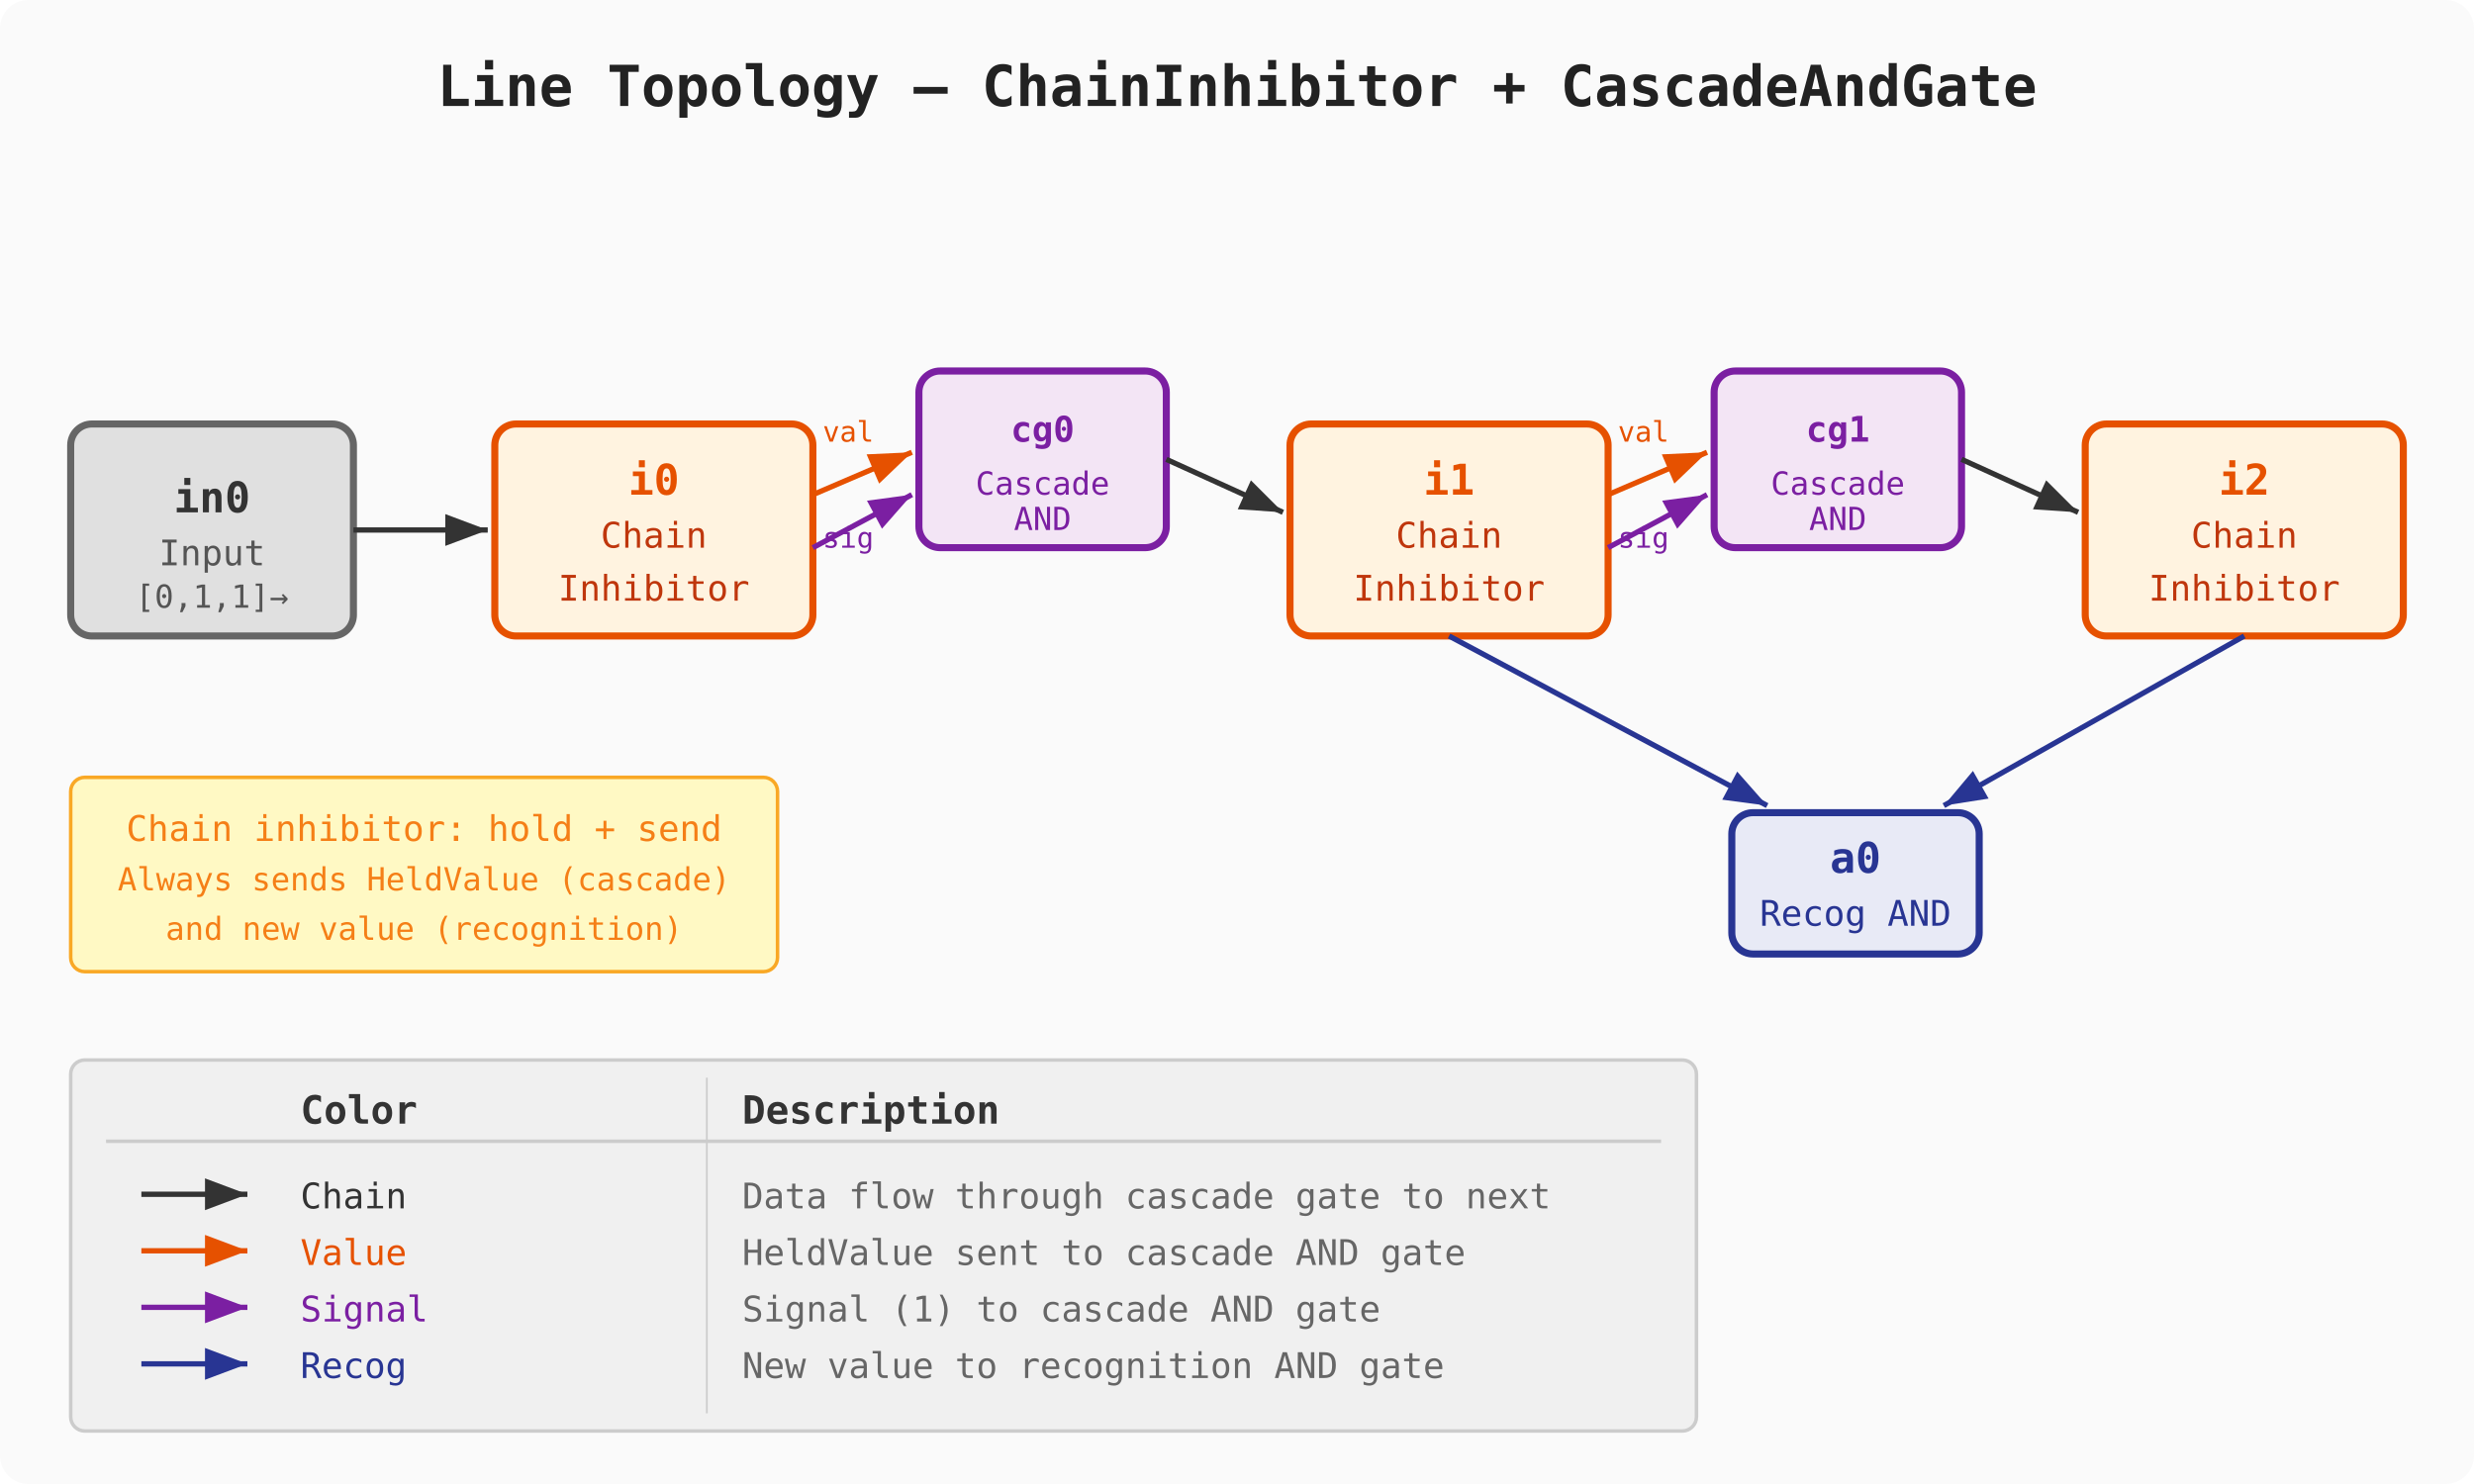
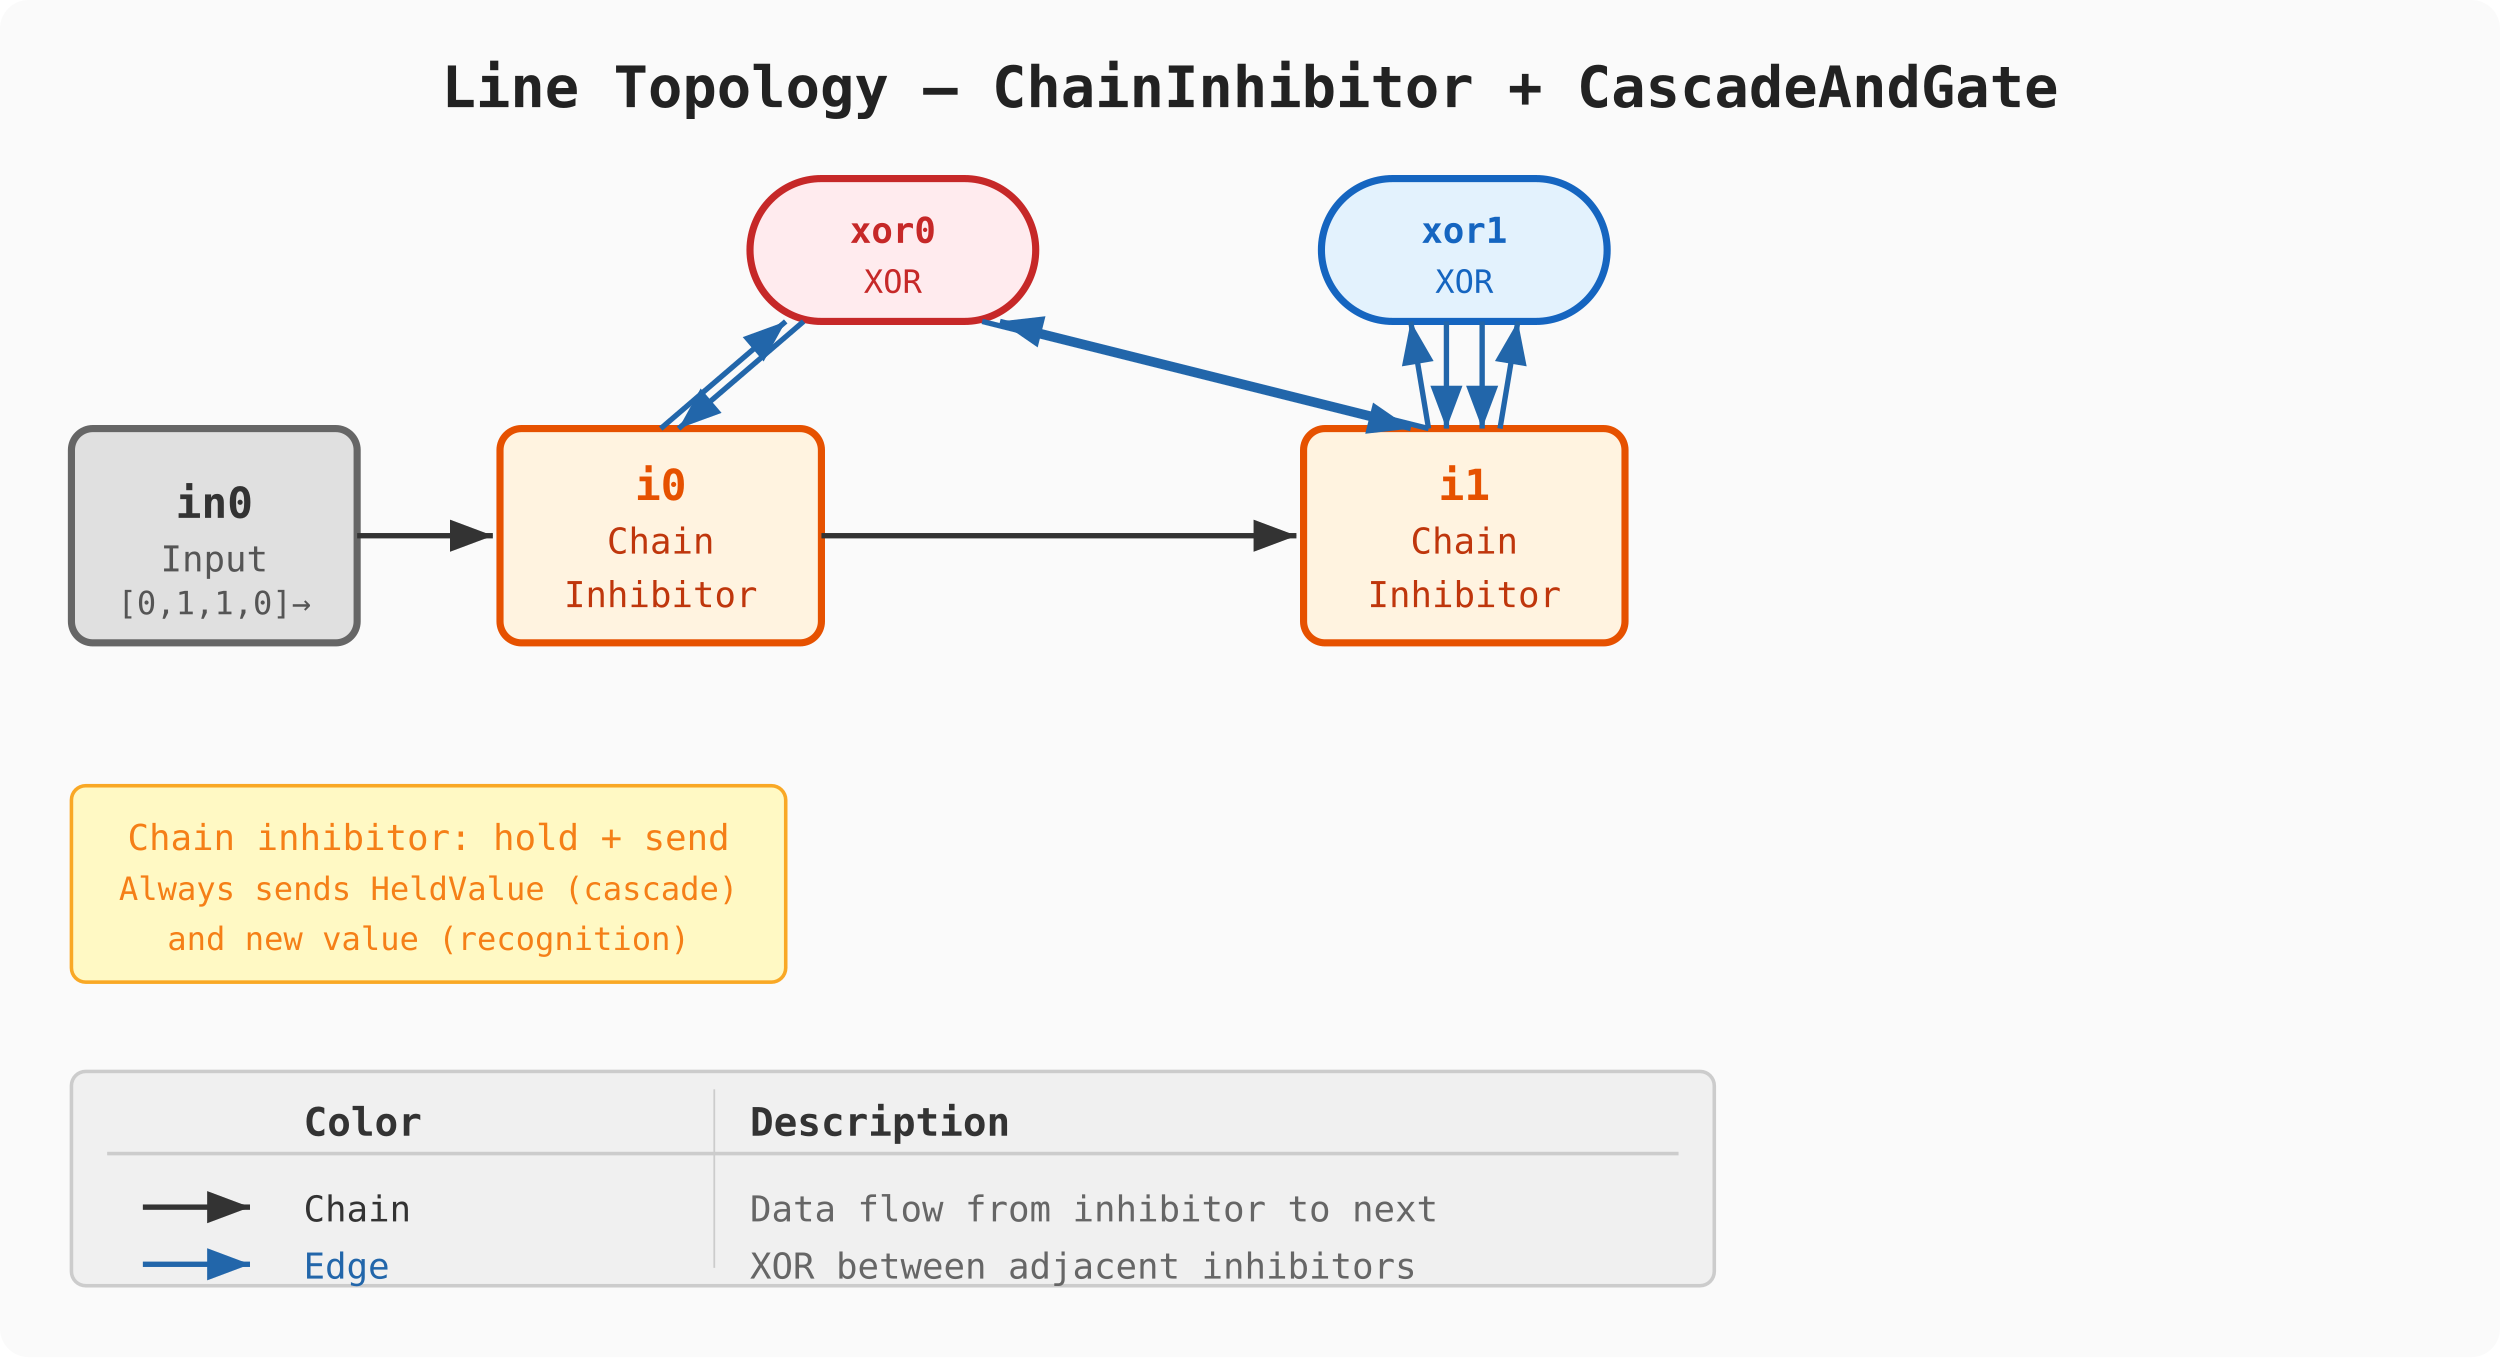
- <svg xmlns="http://www.w3.org/2000/svg" viewBox="0 0 700 420" font-family="monospace" font-size="12">
+ <svg xmlns="http://www.w3.org/2000/svg" viewBox="0 0 700 380" font-family="monospace" font-size="12">
  <defs>
    <marker id="arrow" markerWidth="8" markerHeight="6" refX="8" refY="3" orient="auto">
      <path d="M0,0 L8,3 L0,6" fill="#333" />
    </marker>
-     <marker id="arrow-orange" markerWidth="8" markerHeight="6" refX="8" refY="3" orient="auto">
-       <path d="M0,0 L8,3 L0,6" fill="#e65100" />
-     </marker>
-     <marker id="arrow-indigo" markerWidth="8" markerHeight="6" refX="8" refY="3" orient="auto">
-       <path d="M0,0 L8,3 L0,6" fill="#283593" />
-     </marker>
-     <marker id="arrow-purple" markerWidth="8" markerHeight="6" refX="8" refY="3" orient="auto">
-       <path d="M0,0 L8,3 L0,6" fill="#7b1fa2" />
+     <marker id="arrow-blue" markerWidth="8" markerHeight="6" refX="8" refY="3" orient="auto">
+       <path d="M0,0 L8,3 L0,6" fill="#2266aa" />
    </marker>
  </defs>
-   <rect width="700" height="420" fill="#fafafa" rx="8" />
+   <rect width="700" height="380" fill="#fafafa" rx="8" />
  <text x="350" y="30" text-anchor="middle" font-size="16" font-weight="bold" fill="#222">Line Topology — ChainInhibitor + CascadeAndGate</text>
+   <rect x="210" y="50" width="80" height="40" fill="#ffebee" stroke="#c62828" rx="20" stroke-width="2" />
+   <text x="250" y="68" text-anchor="middle" font-weight="bold" font-size="10" fill="#c62828">xor0</text>
+   <text x="250" y="82" text-anchor="middle" font-size="9" fill="#c62828">XOR</text>
+   <rect x="370" y="50" width="80" height="40" fill="#e3f2fd" stroke="#1565c0" rx="20" stroke-width="2" />
+   <text x="410" y="68" text-anchor="middle" font-weight="bold" font-size="10" fill="#1565c0">xor1</text>
+   <text x="410" y="82" text-anchor="middle" font-size="9" fill="#1565c0">XOR</text>
  <rect x="20" y="120" width="80" height="60" fill="#e0e0e0" stroke="#666" rx="6" stroke-width="2" />
  <text x="60" y="145" text-anchor="middle" font-weight="bold" fill="#333">in0</text>
  <text x="60" y="160" text-anchor="middle" font-size="10" fill="#555">Input</text>
-   <text x="60" y="172" text-anchor="middle" font-size="9" fill="#555">[0,1,1]→</text>
+   <text x="60" y="172" text-anchor="middle" font-size="9" fill="#555">[0,1,1,0]→</text>
  <rect x="140" y="120" width="90" height="60" fill="#fff3e0" stroke="#e65100" rx="6" stroke-width="2" />
  <text x="185" y="140" text-anchor="middle" font-weight="bold" fill="#e65100">i0</text>
  <text x="185" y="155" text-anchor="middle" font-size="10" fill="#bf360c">Chain</text>
  <text x="185" y="170" text-anchor="middle" font-size="10" fill="#bf360c">Inhibitor</text>
-   <rect x="260" y="105" width="70" height="50" fill="#f3e5f5" stroke="#7b1fa2" rx="6" stroke-width="2" />
-   <text x="295" y="125" text-anchor="middle" font-weight="bold" font-size="10" fill="#7b1fa2">cg0</text>
-   <text x="295" y="140" text-anchor="middle" font-size="9" fill="#7b1fa2">Cascade</text>
-   <text x="295" y="150" text-anchor="middle" font-size="9" fill="#7b1fa2">AND</text>
  <rect x="365" y="120" width="90" height="60" fill="#fff3e0" stroke="#e65100" rx="6" stroke-width="2" />
  <text x="410" y="140" text-anchor="middle" font-weight="bold" fill="#e65100">i1</text>
  <text x="410" y="155" text-anchor="middle" font-size="10" fill="#bf360c">Chain</text>
  <text x="410" y="170" text-anchor="middle" font-size="10" fill="#bf360c">Inhibitor</text>
-   <rect x="485" y="105" width="70" height="50" fill="#f3e5f5" stroke="#7b1fa2" rx="6" stroke-width="2" />
-   <text x="520" y="125" text-anchor="middle" font-weight="bold" font-size="10" fill="#7b1fa2">cg1</text>
-   <text x="520" y="140" text-anchor="middle" font-size="9" fill="#7b1fa2">Cascade</text>
-   <text x="520" y="150" text-anchor="middle" font-size="9" fill="#7b1fa2">AND</text>
-   <rect x="590" y="120" width="90" height="60" fill="#fff3e0" stroke="#e65100" rx="6" stroke-width="2" />
-   <text x="635" y="140" text-anchor="middle" font-weight="bold" fill="#e65100">i2</text>
-   <text x="635" y="155" text-anchor="middle" font-size="10" fill="#bf360c">Chain</text>
-   <text x="635" y="170" text-anchor="middle" font-size="10" fill="#bf360c">Inhibitor</text>
-   <rect x="490" y="230" width="70" height="40" fill="#e8eaf6" stroke="#283593" rx="6" stroke-width="2" />
-   <text x="525" y="247" text-anchor="middle" font-weight="bold" fill="#283593">a0</text>
-   <text x="525" y="262" text-anchor="middle" font-size="10" fill="#283593">Recog AND</text>
  <line x1="100" y1="150" x2="138" y2="150" stroke="#333" stroke-width="1.5" marker-end="url(#arrow)" />
-   <line x1="230" y1="140" x2="258" y2="128" stroke="#e65100" stroke-width="1.5" marker-end="url(#arrow-orange)" />
-   <text x="240" y="125" text-anchor="middle" font-size="8" fill="#e65100">val</text>
-   <line x1="230" y1="155" x2="258" y2="140" stroke="#7b1fa2" stroke-width="1.5" marker-end="url(#arrow-purple)" />
-   <text x="240" y="155" text-anchor="middle" font-size="8" fill="#7b1fa2">sig</text>
-   <line x1="330" y1="130" x2="363" y2="145" stroke="#333" stroke-width="1.5" marker-end="url(#arrow)" />
-   <line x1="455" y1="140" x2="483" y2="128" stroke="#e65100" stroke-width="1.5" marker-end="url(#arrow-orange)" />
-   <text x="465" y="125" text-anchor="middle" font-size="8" fill="#e65100">val</text>
-   <line x1="455" y1="155" x2="483" y2="140" stroke="#7b1fa2" stroke-width="1.5" marker-end="url(#arrow-purple)" />
-   <text x="465" y="155" text-anchor="middle" font-size="8" fill="#7b1fa2">sig</text>
-   <line x1="555" y1="130" x2="588" y2="145" stroke="#333" stroke-width="1.5" marker-end="url(#arrow)" />
-   <line x1="410" y1="180" x2="500" y2="228" stroke="#283593" stroke-width="1.5" marker-end="url(#arrow-indigo)" />
-   <line x1="635" y1="180" x2="550" y2="228" stroke="#283593" stroke-width="1.5" marker-end="url(#arrow-indigo)" />
+   <line x1="230" y1="150" x2="363" y2="150" stroke="#333" stroke-width="1.5" marker-end="url(#arrow)" />
+   <line x1="185" y1="120" x2="220" y2="90" stroke="#2266aa" stroke-width="1.5" marker-end="url(#arrow-blue)" />
+   <line x1="225" y1="90" x2="190" y2="120" stroke="#2266aa" stroke-width="1.5" marker-end="url(#arrow-blue)" />
+   <line x1="400" y1="120" x2="280" y2="90" stroke="#2266aa" stroke-width="1.5" marker-end="url(#arrow-blue)" />
+   <line x1="275" y1="90" x2="395" y2="120" stroke="#2266aa" stroke-width="1.5" marker-end="url(#arrow-blue)" />
+   <line x1="400" y1="120" x2="395" y2="90" stroke="#2266aa" stroke-width="1.5" marker-end="url(#arrow-blue)" />
+   <line x1="405" y1="90" x2="405" y2="120" stroke="#2266aa" stroke-width="1.5" marker-end="url(#arrow-blue)" />
+   <line x1="420" y1="120" x2="425" y2="90" stroke="#2266aa" stroke-width="1.5" marker-end="url(#arrow-blue)" />
+   <line x1="415" y1="90" x2="415" y2="120" stroke="#2266aa" stroke-width="1.5" marker-end="url(#arrow-blue)" />
  <rect x="20" y="220" width="200" height="55" fill="#fff9c4" stroke="#f9a825" rx="4" />
  <text x="120" y="238" text-anchor="middle" font-size="10" fill="#f57f17">Chain inhibitor: hold + send</text>
  <text x="120" y="252" text-anchor="middle" font-size="9" fill="#f57f17">Always sends HeldValue (cascade)</text>
  <text x="120" y="266" text-anchor="middle" font-size="9" fill="#f57f17">and new value (recognition)</text>
-   <rect x="20" y="300" width="460" height="105" fill="#f0f0f0" rx="4" stroke="#ccc" />
+   <rect x="20" y="300" width="460" height="60" fill="#f0f0f0" rx="4" stroke="#ccc" />
  <text x="85" y="318" text-anchor="start" font-weight="bold" fill="#333" font-size="11">Color</text>
  <text x="210" y="318" text-anchor="start" font-weight="bold" fill="#333" font-size="11">Description</text>
  <line x1="30" y1="323" x2="470" y2="323" stroke="#ccc" stroke-width="1" />
-   <line x1="200" y1="305" x2="200" y2="400" stroke="#ccc" stroke-width="0.5" />
+   <line x1="200" y1="305" x2="200" y2="355" stroke="#ccc" stroke-width="0.5" />
  <line x1="40" y1="338" x2="70" y2="338" stroke="#333" stroke-width="1.5" marker-end="url(#arrow)" />
  <text x="85" y="342" text-anchor="start" fill="#333" font-size="10">Chain</text>
-   <text x="210" y="342" text-anchor="start" fill="#666" font-size="10">Data flow through cascade gate to next</text>
-   <line x1="40" y1="354" x2="70" y2="354" stroke="#e65100" stroke-width="1.5" marker-end="url(#arrow-orange)" />
-   <text x="85" y="358" text-anchor="start" fill="#e65100" font-size="10">Value</text>
-   <text x="210" y="358" text-anchor="start" fill="#666" font-size="10">HeldValue sent to cascade AND gate</text>
-   <line x1="40" y1="370" x2="70" y2="370" stroke="#7b1fa2" stroke-width="1.5" marker-end="url(#arrow-purple)" />
-   <text x="85" y="374" text-anchor="start" fill="#7b1fa2" font-size="10">Signal</text>
-   <text x="210" y="374" text-anchor="start" fill="#666" font-size="10">Signal (1) to cascade AND gate</text>
-   <line x1="40" y1="386" x2="70" y2="386" stroke="#283593" stroke-width="1.5" marker-end="url(#arrow-indigo)" />
-   <text x="85" y="390" text-anchor="start" fill="#283593" font-size="10">Recog</text>
-   <text x="210" y="390" text-anchor="start" fill="#666" font-size="10">New value to recognition AND gate</text>
+   <text x="210" y="342" text-anchor="start" fill="#666" font-size="10">Data flow from inhibitor to next</text>
+   <line x1="40" y1="354" x2="70" y2="354" stroke="#2266aa" stroke-width="1.5" marker-end="url(#arrow-blue)" />
+   <text x="85" y="358" text-anchor="start" fill="#2266aa" font-size="10">Edge</text>
+   <text x="210" y="358" text-anchor="start" fill="#666" font-size="10">XOR between adjacent inhibitors</text>
</svg>
